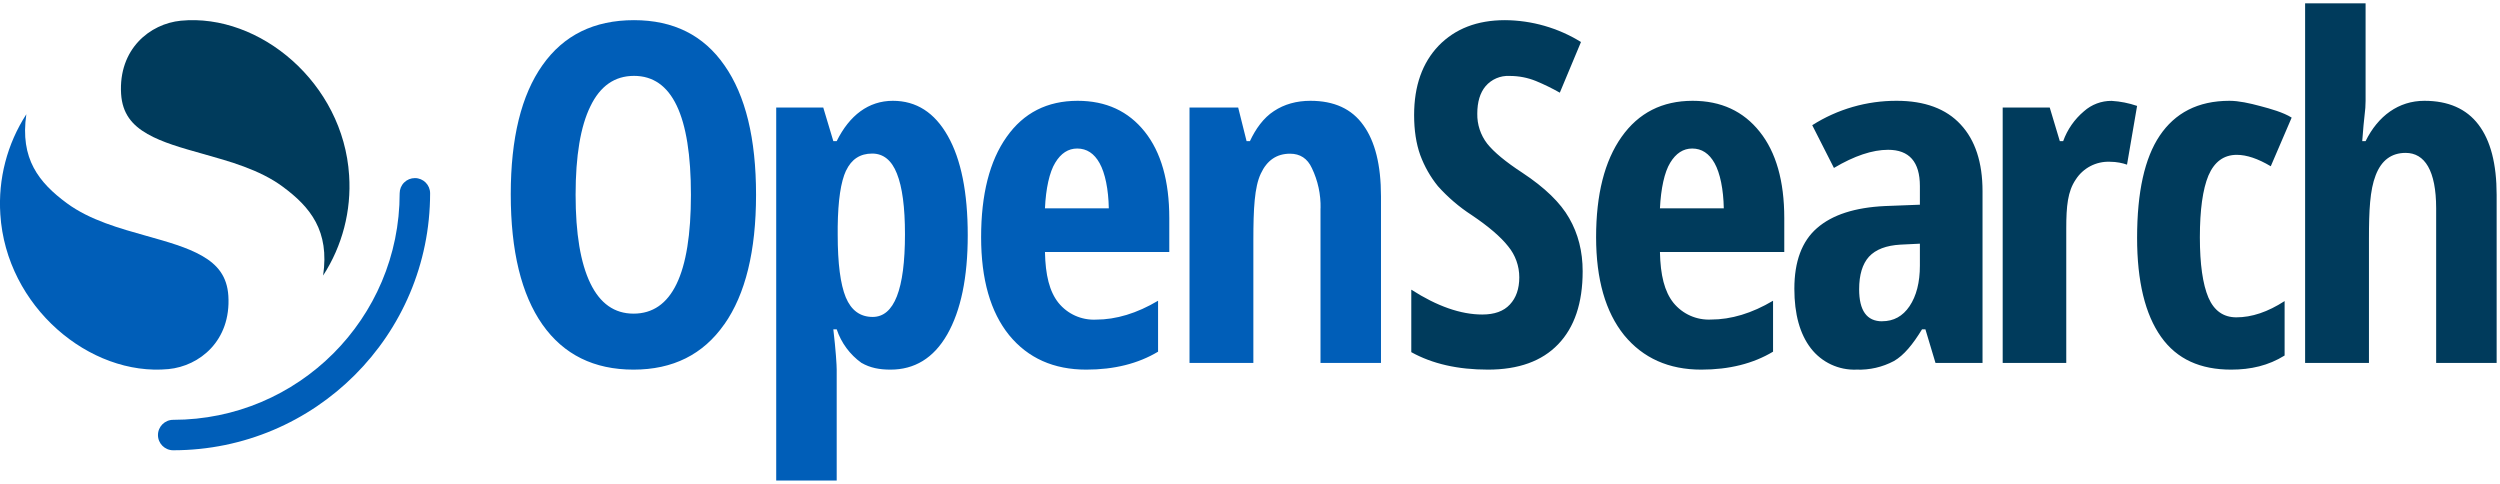
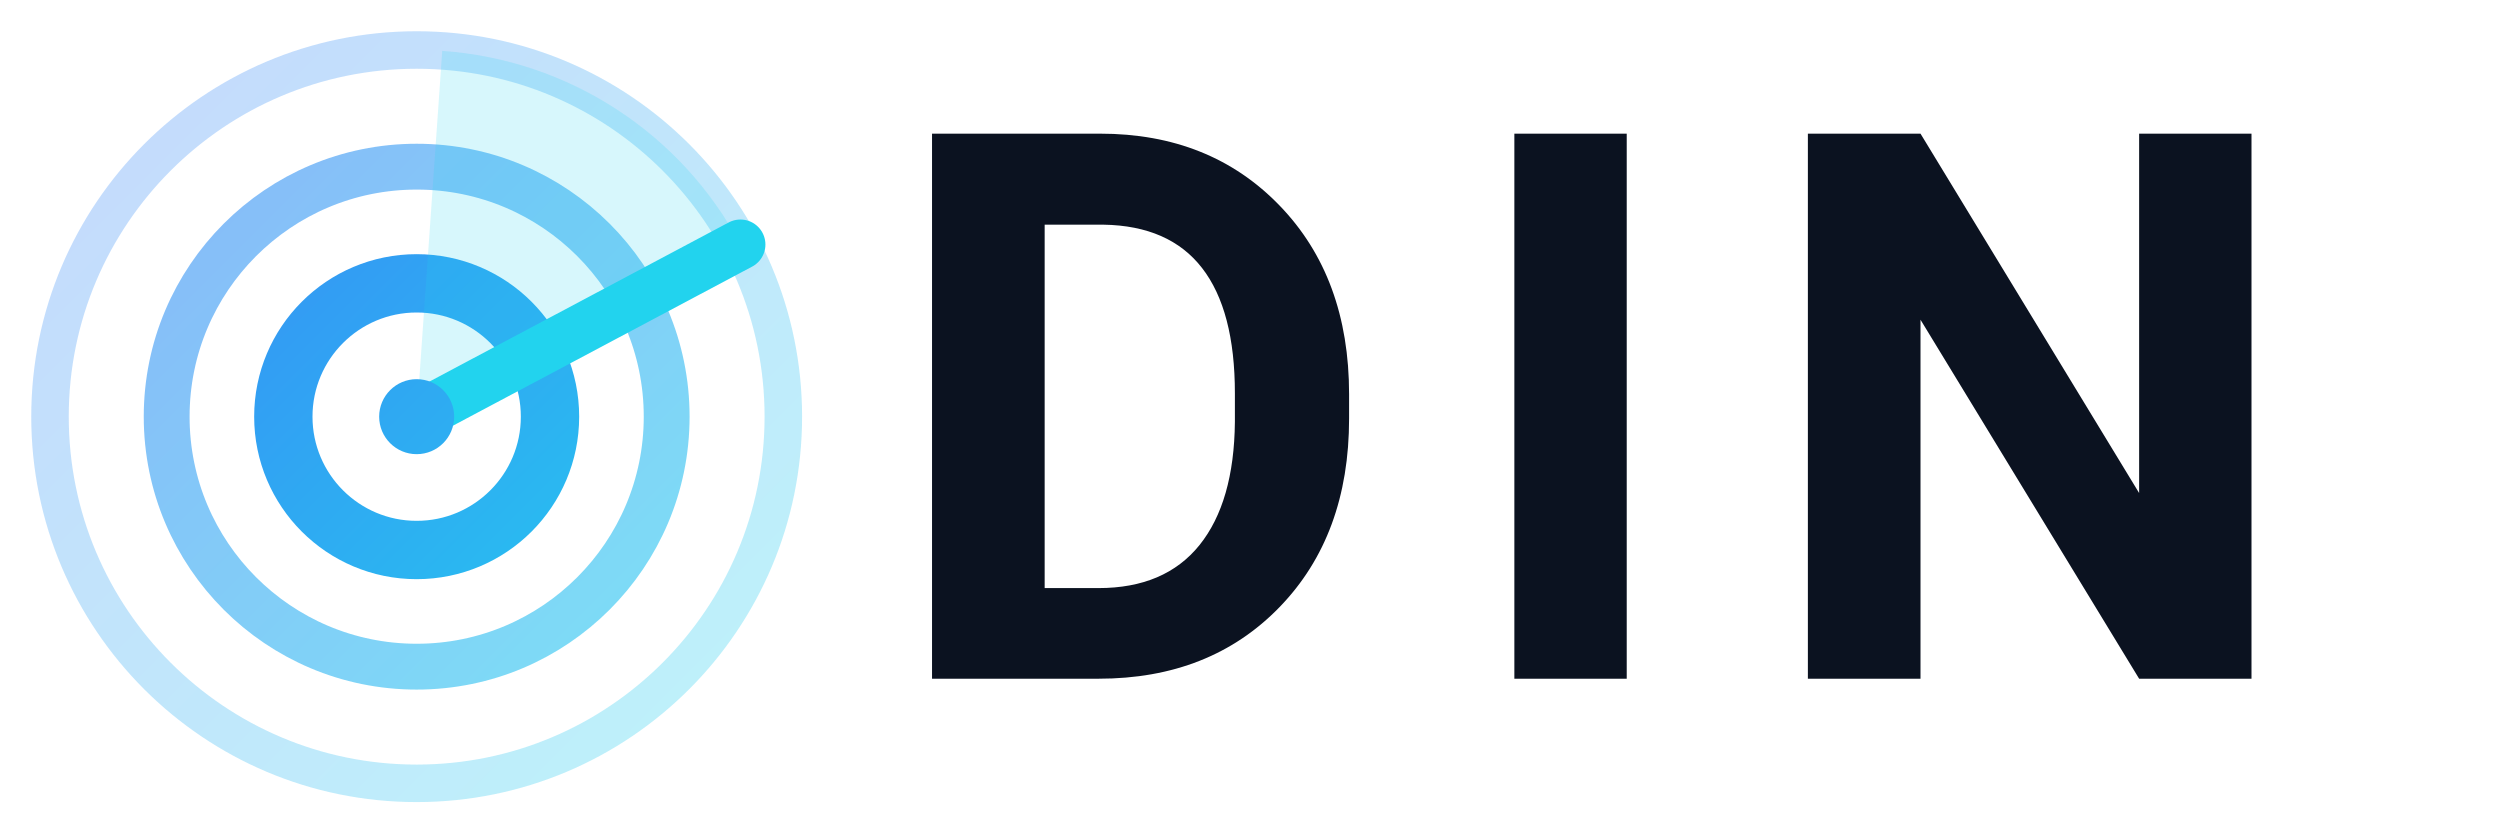
- <svg xmlns="http://www.w3.org/2000/svg" viewBox="0 0 372 72" fill="none">
-   <style>.a{fill:#005EB8}.b{fill:#003B5C}@media(prefers-color-scheme:dark){.a{fill:#00A3E0}.b{fill:#B9D9EB}}</style>
-   <g class="a">
-     <path fill-rule="evenodd" clip-rule="evenodd" d="M107.78 48.26c3.15-4.49 4.72-10.92 4.72-19.28 0-8.36-1.56-14.77-4.69-19.24C104.7 5.24 100.2 3 94.34 3 88.4 3 83.87 5.23 80.72 9.7 77.57 14.15 76 20.55 76 28.91c0 8.43 1.57 14.9 4.72 19.39 3.15 4.47 7.67 6.7 13.55 6.7 5.86 0 10.36-2.25 13.5-6.74Zm-19.94-6.11c-1.46-3.02-2.19-7.4-2.19-13.17 0-5.78.73-10.17 2.2-13.16 1.45-3.02 3.62-4.53 6.49-4.53 5.65 0 8.47 5.9 8.47 17.7 0 11.79-2.85 17.68-8.54 17.68-2.83 0-4.97-1.5-6.43-4.52ZM128.2 54c1.28.74 2.66 1 4.31 1 3.53 0 6.4-1.67 8.44-5.24C142.98 46.2 144 41.28 144 35c0-6.36-.99-11.28-2.96-14.76-1.97-3.5-4.7-5.24-8.18-5.24-3.62 0-6.46 2.16-8.36 6h-.5l-1.5-5h-7v55.5h9V55c0-.65-.13-2.85-.5-6h.5a10.06 10.06 0 0 0 3.69 5Zm-2.3-28.62c.8-1.69 2.09-2.53 3.88-2.53 1.67 0 2.9 1 3.68 2.98.8 2 1.2 5 1.2 9.03 0 8.2-1.6 12.3-4.81 12.3-1.86 0-3.19-.98-4-2.92-.8-1.95-1.2-5.05-1.2-9.3v-1.22c.05-3.9.46-6.67 1.24-8.34ZM161.64 55c-4.84 0-8.67-1.7-11.48-5.13-2.78-3.44-4.17-8.3-4.17-14.58 0-6.37 1.26-11.34 3.8-14.92 2.52-3.58 6.04-5.37 10.56-5.37 4.23 0 7.55 1.54 9.99 4.6 2.43 3.05 3.65 7.34 3.65 12.85v5.05h-18.5c.07 3.44.67 5.88 2.01 7.56a6.77 6.77 0 0 0 5.57 2.5c3.01 0 6.1-.94 9.25-2.81v7.58c-2.97 1.78-6.53 2.67-10.68 2.67Zm-1.35-32.9c-1.33 0-2.42.7-3.27 2.11-.86 1.39-1.4 3.86-1.53 6.79h9.5c-.05-2.82-.55-5.26-1.37-6.72-.8-1.45-1.92-2.18-3.33-2.18Zm36.2 8.9v23h9V29.2c0-4.64-.88-8.17-2.63-10.58C201.14 16.2 198.52 15 195 15c-2.08 0-3.9.51-5.44 1.53-1.55 1-2.74 2.68-3.57 4.47h-.5l-1.25-5H177v38h9.5V35.75c0-4.71.17-7.92 1.1-9.9.92-1.99 2.37-2.98 4.36-2.98 1.5 0 2.59.71 3.25 2.15A13.12 13.12 0 0 1 196.5 31Z" />
-     <path d="M61.74 26.5a2.26 2.26 0 0 0-2.27 2.26 33.71 33.71 0 0 1-33.7 33.71 2.26 2.26 0 1 0 0 4.53A38.24 38.24 0 0 0 64 28.76a2.26 2.26 0 0 0-2.26-2.26Z" />
-     <path d="M3.92 17A24.43 24.43 0 0 0 .05 31.9c.86 13.73 13.3 24.14 25.03 23.02 4.6-.45 9.31-4.2 8.9-10.9-.19-2.92-1.62-4.64-3.93-5.96C27.84 36.8 25 36 21.79 35.1c-3.89-1.1-8.4-2.32-11.85-4.87-4.15-3.06-6.99-6.6-6.02-13.23Z" />
+ <svg xmlns="http://www.w3.org/2000/svg" viewBox="0 0 300 100" width="600" height="200">
+   <defs>
+     <linearGradient id="g" x1="10" y1="10" x2="90" y2="90" gradientUnits="userSpaceOnUse">
+       <stop offset="0" stop-color="#3B82F6" />
+       <stop offset="1" stop-color="#22D3EE" />
+     </linearGradient>
+     <style>.wm{fill:#0B1220}@media(prefers-color-scheme:dark){.wm{fill:#E6EDF6}}</style>
+   </defs>
+   <g>
+     <circle cx="50" cy="50" r="44" fill="none" stroke="url(#g)" stroke-width="4.5" opacity="0.3" />
+     <circle cx="50" cy="50" r="30" fill="none" stroke="url(#g)" stroke-width="5.5" opacity="0.6" />
+     <circle cx="50" cy="50" r="16" fill="none" stroke="url(#g)" stroke-width="7" />
+     <path d="M50 50 L 53.069 6.107 A 44 44 0 0 1 88.85 29.343 Z" fill="#22D3EE" opacity="0.18" />
+     <line x1="50" y1="50" x2="88.85" y2="29.343" stroke="#22D3EE" stroke-width="6" stroke-linecap="round" />
+     <circle cx="50" cy="50" r="4.5" fill="url(#g)" />
  </g>
-   <g class="b">
-     <path d="M48.08 41a24.43 24.43 0 0 0 3.87-14.9c-.86-13.73-13.3-24.14-25.03-23.02-4.6.45-9.31 4.2-8.9 10.9.19 2.92 1.62 4.64 3.93 5.96C24.16 21.2 27 22 30.21 22.9c3.89 1.1 8.4 2.32 11.85 4.87 4.15 3.06 6.99 6.6 6.02 13.23Z" />
-     <path fill-rule="evenodd" clip-rule="evenodd" d="M362.5 31v23h9V29c0-4.6-.9-8.09-2.7-10.45-1.8-2.38-4.52-3.55-8.05-3.55-3.83 0-6.9 2.24-8.75 6h-.5c.14-1.94.26-3.05.35-3.86.1-.84.15-1.36.15-2.14V.5h-9V54h9.5V35.5c0-4.15.14-7.22 1-9.42.85-2.22 2.34-3.33 4.46-3.33 2.84 0 4.54 2.63 4.54 8.25ZM231.85 51.23c2.43-2.52 3.65-6.14 3.65-10.86 0-2.96-.67-5.59-2-7.9-1.3-2.3-3.63-4.56-6.98-6.77-2.48-1.62-4.22-3.06-5.23-4.33a7.08 7.08 0 0 1-1.47-4.46c0-1.73.41-3.1 1.23-4.08a4.39 4.39 0 0 1 3.58-1.53c1.4 0 2.7.26 3.93.76 1.23.51 2.41 1.09 3.54 1.73l3.15-7.54A21.76 21.76 0 0 0 223.93 3c-4.12 0-7.4 1.27-9.86 3.8-2.43 2.54-3.65 5.98-3.65 10.32 0 2.26.3 4.24.91 5.95.63 1.7 1.51 3.25 2.63 4.63a24.91 24.91 0 0 0 5.02 4.3c2.53 1.7 4.34 3.26 5.44 4.66a7.22 7.22 0 0 1 1.65 4.6c0 1.71-.47 3.06-1.4 4.05-.92 1-2.29 1.49-4.11 1.49-3.2 0-6.72-1.23-10.56-3.7v9.3c3.13 1.74 6.93 2.6 11.4 2.6 4.56 0 8.04-1.26 10.45-3.77Zm9.82-1.36c2.81 3.42 6.64 5.13 11.48 5.13 4.15 0 7.71-.89 10.68-2.67v-7.58c-3.15 1.87-6.24 2.8-9.25 2.8a6.77 6.77 0 0 1-5.57-2.49c-1.34-1.68-1.94-4.12-2.01-7.56h18.5v-5.05c0-5.51-1.22-9.8-3.65-12.84-2.44-3.07-5.76-4.61-9.99-4.61-4.52 0-8.04 1.79-10.57 5.37-2.53 3.58-3.79 8.55-3.79 14.92 0 6.28 1.4 11.14 4.17 14.58Zm6.86-25.66c.85-1.4 1.94-2.11 3.27-2.11 1.41 0 2.52.73 3.33 2.18.82 1.46 1.32 3.9 1.37 6.72H247c.14-2.93.67-5.4 1.53-6.79ZM288 54l-1.5-5h-.5c-1.38 2.26-2.7 3.87-4.18 4.72a10.99 10.99 0 0 1-5.57 1.28 8.17 8.17 0 0 1-6.8-3.18c-1.63-2.12-2.45-5.07-2.45-8.85 0-4.06 1.12-7.07 3.36-9.02 2.27-1.99 5.65-3.08 10.13-3.29l5.19-.2v-2.77c0-3.6-1.58-5.4-4.73-5.4-2.34 0-5.03.9-8.06 2.7l-3.23-6.36A23.23 23.23 0 0 1 282.25 15c4.13 0 7.34 1.18 9.5 3.53 2.16 2.32 3.25 5.63 3.25 9.92V54h-7Zm-7.93-6.2c1.7 0 3.06-.74 4.07-2.24 1.02-1.52 1.54-3.54 1.54-6.05v-3.25l-2.88.14c-2.12.12-3.69.71-4.7 1.8-.97 1.08-1.46 2.7-1.46 4.84 0 3.18 1.14 4.77 3.43 4.77ZM318 15.76a14.31 14.31 0 0 0-3.78-.75 6.1 6.1 0 0 0-4.13 1.55A10.4 10.4 0 0 0 307 21h-.5l-1.5-5h-7v38h9.46V34c0-3.36.22-5.52 1.4-7.27a5.76 5.76 0 0 1 5.09-2.66c1.02 0 1.91.2 2.55.43l1.5-8.75ZM332 55c-4.56 0-8.05-1.52-10.43-4.87-2.38-3.35-3.57-8.27-3.57-14.75 0-6.8 1.12-11.86 3.37-15.2 2.26-3.35 5.65-5.18 10.37-5.18 1.41 0 3.01.36 4.57.78 1.56.41 3.45.94 4.69 1.72l-3.11 7.24c-1.9-1.13-3.58-1.7-5.05-1.7-1.95 0-3.35 1.04-4.23 3.09-.84 2.03-1.27 5.1-1.27 9.18 0 4 .43 6.98 1.27 8.97.85 1.96 2.24 2.94 4.16 2.94 2.3 0 4.68-.8 7.18-2.42v8.1c-2.4 1.5-5.04 2.1-7.95 2.1Z" />
-   </g>
+   <text class="wm" x="106" y="50" font-family="-apple-system,BlinkMacSystemFont,'Segoe UI',Roboto,Helvetica,Arial,sans-serif" font-weight="600" font-size="92" letter-spacing="9.2" dominant-baseline="central">DIN</text>
</svg>
